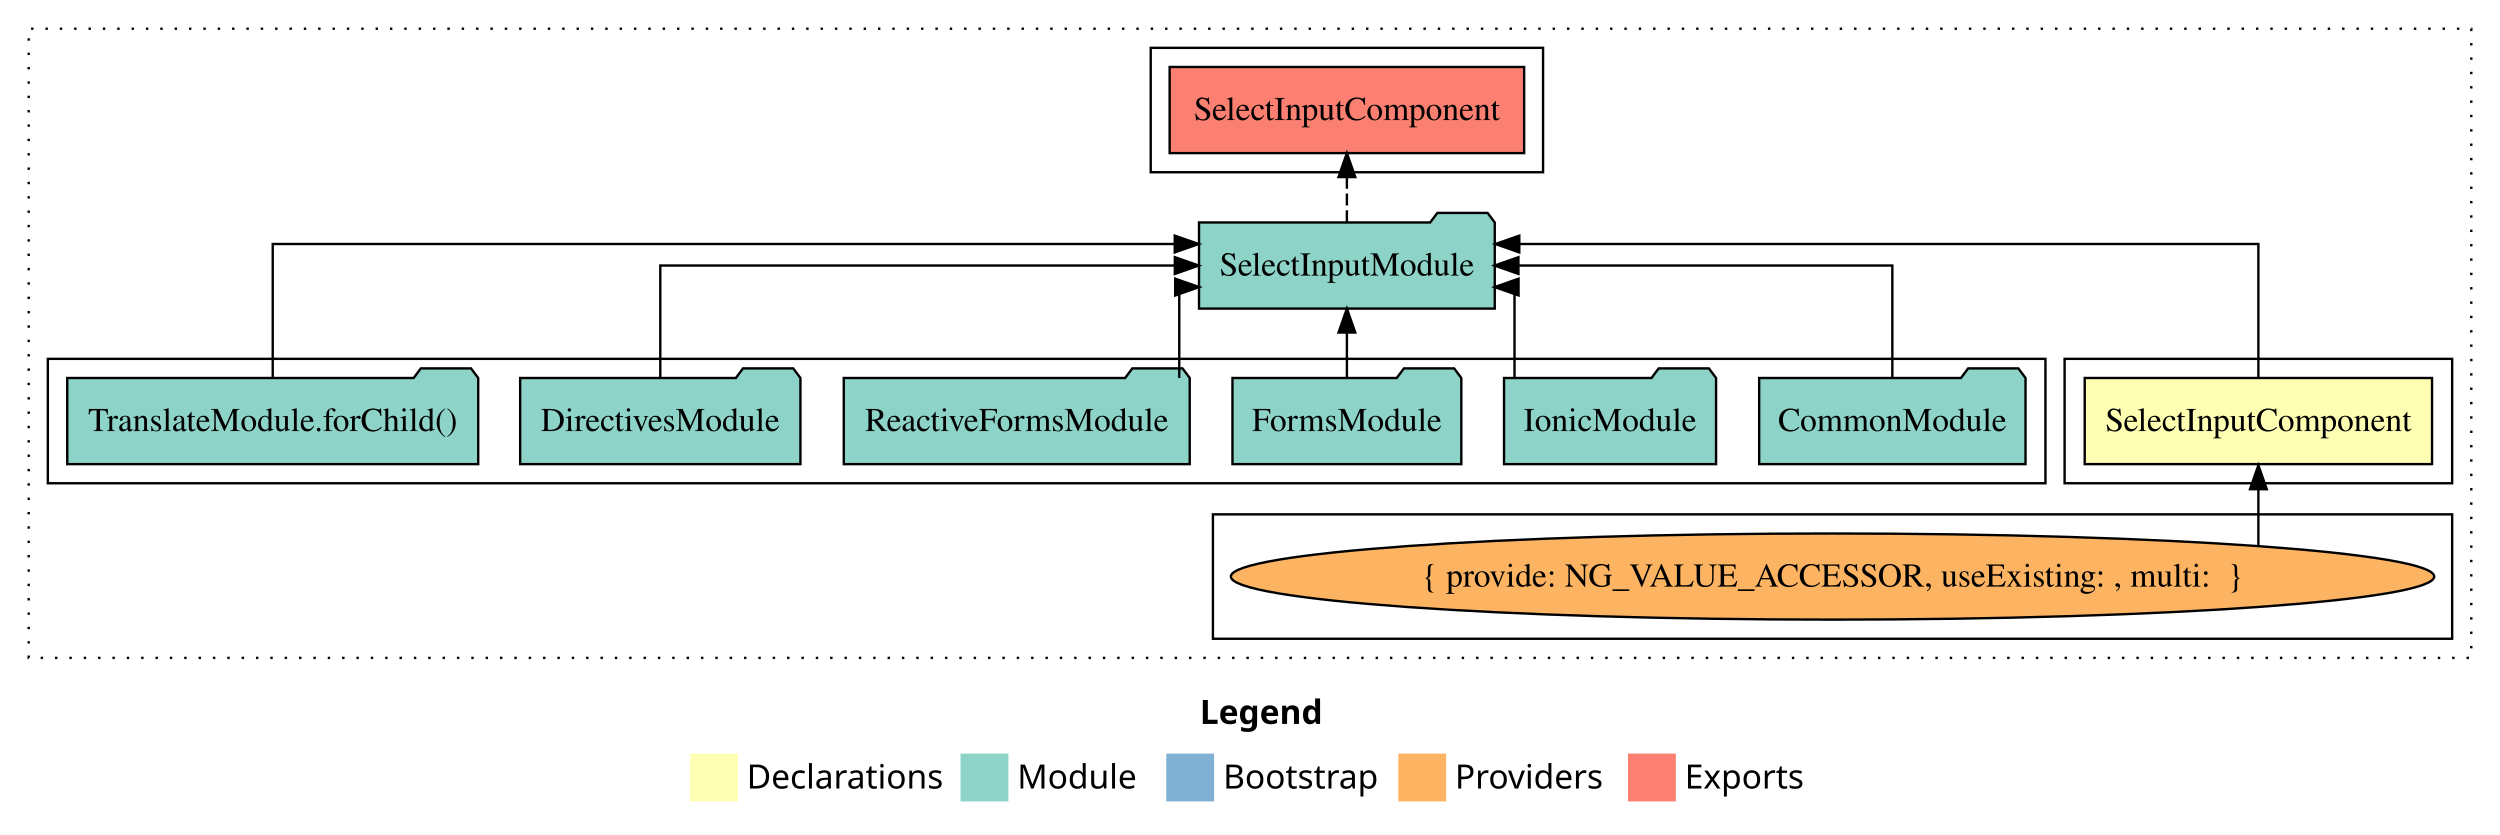
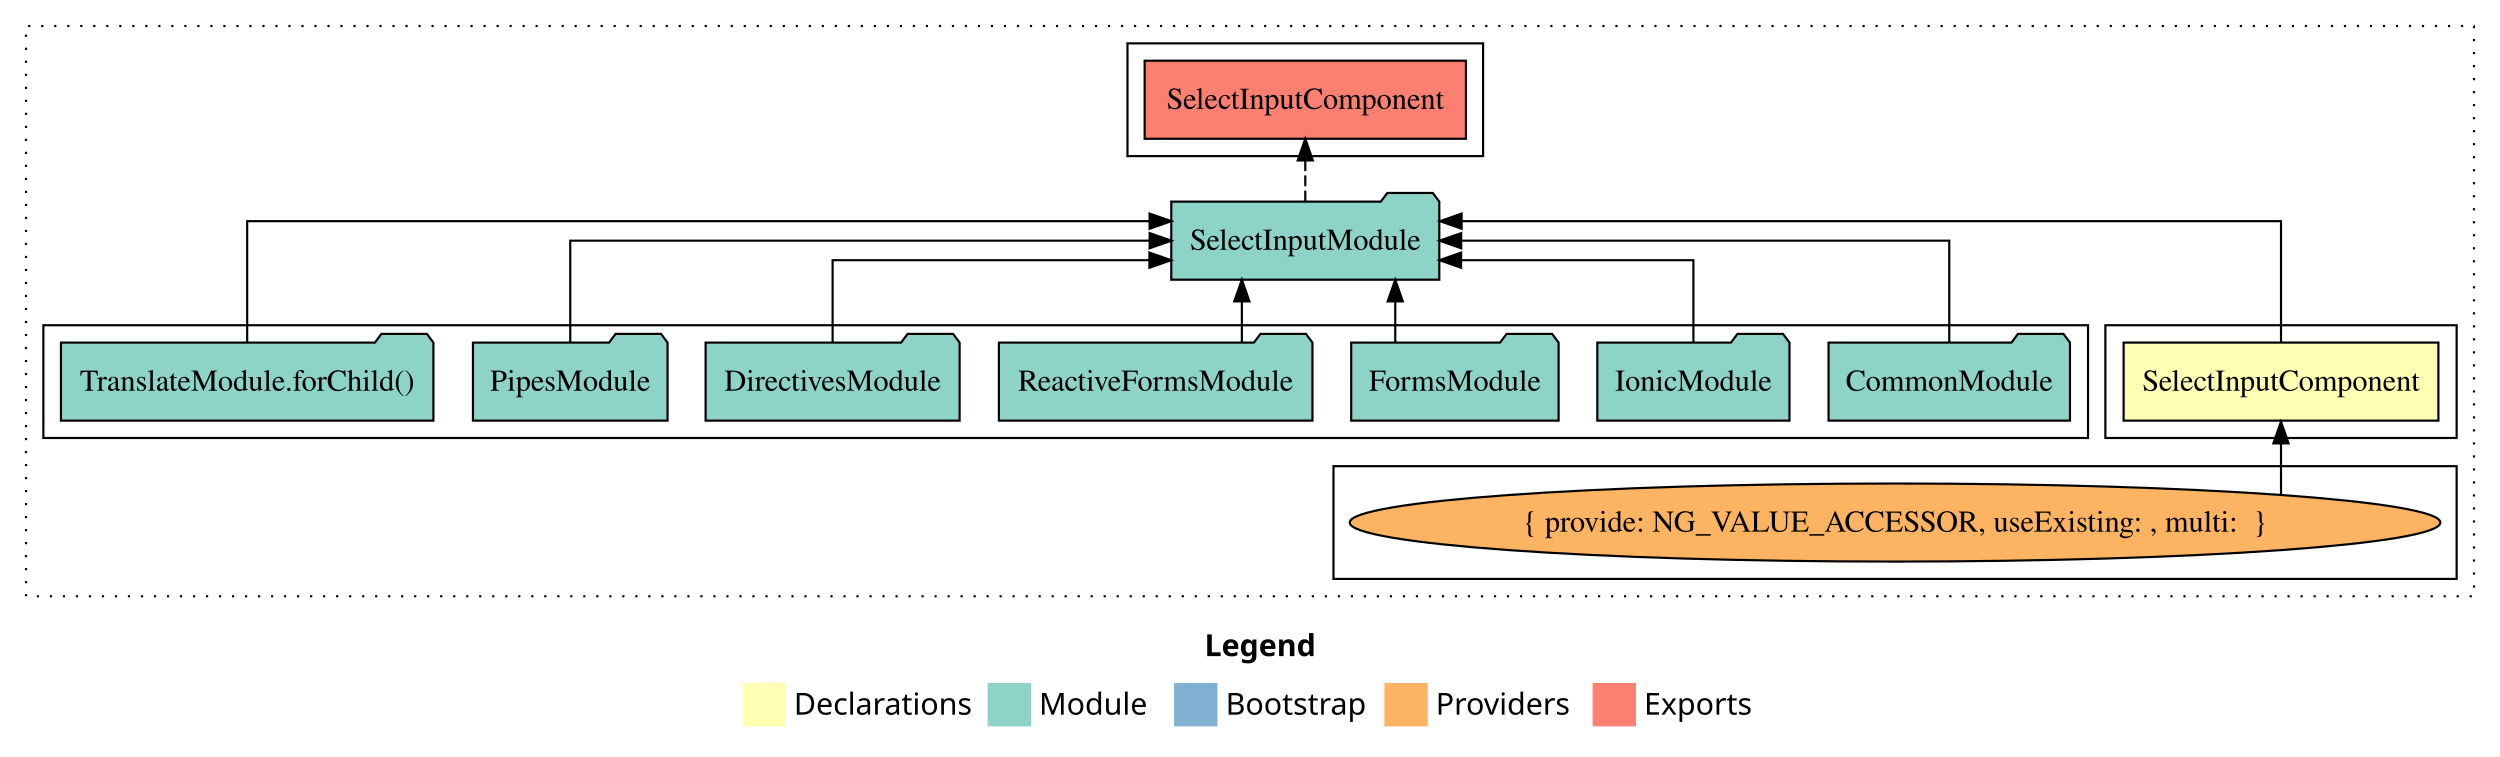
- <svg xmlns="http://www.w3.org/2000/svg" width="1045pt" height="349pt" viewBox="0.00 0.00 1045.00 349.00">
+ <svg xmlns="http://www.w3.org/2000/svg" width="1153pt" height="349pt" viewBox="0.00 0.00 1153.00 349.00">
  <g id="graph0" class="graph" transform="scale(1 1) rotate(0) translate(4 345)">
-     <polygon fill="#ffffff" stroke="transparent" points="-4,4 -4,-345 1041,-345 1041,4 -4,4" />
-     <text text-anchor="start" x="497.509" y="-42.4" font-family="sans-serif" font-weight="bold" font-size="14.00" fill="#000000">Legend</text>
-     <polygon fill="#ffffb3" stroke="transparent" points="284.5,-10 284.5,-30 304.5,-30 304.5,-10 284.5,-10" />
-     <text text-anchor="start" x="308.129" y="-15.4" font-family="sans-serif" font-size="14.00" fill="#000000">  Declarations</text>
-     <polygon fill="#8dd3c7" stroke="transparent" points="397.5,-10 397.5,-30 417.5,-30 417.5,-10 397.5,-10" />
-     <text text-anchor="start" x="421.225" y="-15.4" font-family="sans-serif" font-size="14.00" fill="#000000">  Module</text>
-     <polygon fill="#80b1d3" stroke="transparent" points="483.5,-10 483.5,-30 503.5,-30 503.5,-10 483.5,-10" />
-     <text text-anchor="start" x="507.281" y="-15.4" font-family="sans-serif" font-size="14.00" fill="#000000">  Bootstrap</text>
-     <polygon fill="#fdb462" stroke="transparent" points="580.5,-10 580.5,-30 600.5,-30 600.5,-10 580.5,-10" />
-     <text text-anchor="start" x="604.173" y="-15.4" font-family="sans-serif" font-size="14.00" fill="#000000">  Providers</text>
-     <polygon fill="#fb8072" stroke="transparent" points="676.5,-10 676.5,-30 696.5,-30 696.5,-10 676.5,-10" />
-     <text text-anchor="start" x="700.226" y="-15.4" font-family="sans-serif" font-size="14.00" fill="#000000">  Exports</text>
+     <polygon fill="#ffffff" stroke="transparent" points="-4,4 -4,-345 1149,-345 1149,4 -4,4" />
+     <text text-anchor="start" x="551.509" y="-42.4" font-family="sans-serif" font-weight="bold" font-size="14.00" fill="#000000">Legend</text>
+     <polygon fill="#ffffb3" stroke="transparent" points="338.5,-10 338.5,-30 358.5,-30 358.5,-10 338.5,-10" />
+     <text text-anchor="start" x="362.129" y="-15.4" font-family="sans-serif" font-size="14.00" fill="#000000">  Declarations</text>
+     <polygon fill="#8dd3c7" stroke="transparent" points="451.5,-10 451.5,-30 471.5,-30 471.5,-10 451.5,-10" />
+     <text text-anchor="start" x="475.225" y="-15.4" font-family="sans-serif" font-size="14.00" fill="#000000">  Module</text>
+     <polygon fill="#80b1d3" stroke="transparent" points="537.5,-10 537.5,-30 557.5,-30 557.5,-10 537.5,-10" />
+     <text text-anchor="start" x="561.281" y="-15.4" font-family="sans-serif" font-size="14.00" fill="#000000">  Bootstrap</text>
+     <polygon fill="#fdb462" stroke="transparent" points="634.5,-10 634.5,-30 654.5,-30 654.5,-10 634.5,-10" />
+     <text text-anchor="start" x="658.173" y="-15.4" font-family="sans-serif" font-size="14.00" fill="#000000">  Providers</text>
+     <polygon fill="#fb8072" stroke="transparent" points="730.5,-10 730.5,-30 750.5,-30 750.5,-10 730.5,-10" />
+     <text text-anchor="start" x="754.226" y="-15.4" font-family="sans-serif" font-size="14.00" fill="#000000">  Exports</text>
    <g id="clust1" class="cluster">
-       <polygon fill="none" stroke="#000000" stroke-dasharray="1,5" points="8,-70 8,-333 1029,-333 1029,-70 8,-70" />
+       <polygon fill="none" stroke="#000000" stroke-dasharray="1,5" points="8,-70 8,-333 1137,-333 1137,-70 8,-70" />
    </g>
    <g id="clust2" class="cluster">
-       <polygon fill="none" stroke="#000000" points="859,-143 859,-195 1021,-195 1021,-143 859,-143" />
+       <polygon fill="none" stroke="#000000" points="967,-143 967,-195 1129,-195 1129,-143 967,-143" />
    </g>
    <g id="clust3" class="cluster">
-       <polygon fill="none" stroke="#000000" points="503,-78 503,-130 1021,-130 1021,-78 503,-78" />
+       <polygon fill="none" stroke="#000000" points="611,-78 611,-130 1129,-130 1129,-78 611,-78" />
    </g>
    <g id="clust4" class="cluster">
-       <polygon fill="none" stroke="#000000" points="16,-143 16,-195 851,-195 851,-143 16,-143" />
+       <polygon fill="none" stroke="#000000" points="16,-143 16,-195 959,-195 959,-143 16,-143" />
    </g>
    <g id="clust5" class="cluster">
-       <polygon fill="none" stroke="#000000" points="477,-273 477,-325 641,-325 641,-273 477,-273" />
+       <polygon fill="none" stroke="#000000" points="516,-273 516,-325 680,-325 680,-273 516,-273" />
    </g>
    <g id="node1" class="node">
-       <polygon fill="#ffffb3" stroke="#000000" points="1012.591,-187 867.409,-187 867.409,-151 1012.591,-151 1012.591,-187" />
-       <text text-anchor="middle" x="940" y="-164.8" font-family="Times,serif" font-size="14.00" fill="#000000">SelectInputComponent</text>
+       <polygon fill="#ffffb3" stroke="#000000" points="1120.591,-187 975.409,-187 975.409,-151 1120.591,-151 1120.591,-187" />
+       <text text-anchor="middle" x="1048" y="-164.8" font-family="Times,serif" font-size="14.00" fill="#000000">SelectInputComponent</text>
    </g>
    <g id="node2" class="node">
-       <polygon fill="#8dd3c7" stroke="#000000" points="620.809,-252 617.809,-256 596.809,-256 593.809,-252 497.191,-252 497.191,-216 620.809,-216 620.809,-252" />
-       <text text-anchor="middle" x="559" y="-229.8" font-family="Times,serif" font-size="14.00" fill="#000000">SelectInputModule</text>
+       <polygon fill="#8dd3c7" stroke="#000000" points="659.809,-252 656.809,-256 635.809,-256 632.809,-252 536.191,-252 536.191,-216 659.809,-216 659.809,-252" />
+       <text text-anchor="middle" x="598" y="-229.8" font-family="Times,serif" font-size="14.00" fill="#000000">SelectInputModule</text>
    </g>
    <g id="edge1" class="edge">
-       <path fill="none" stroke="#000000" d="M940,-187.292C940,-209.206 940,-243 940,-243 940,-243 631.062,-243 631.062,-243" />
-       <polygon fill="#000000" stroke="#000000" points="631.062,-239.5 621.062,-243 631.062,-246.5 631.062,-239.5" />
+       <path fill="none" stroke="#000000" d="M1048,-187.292C1048,-209.206 1048,-243 1048,-243 1048,-243 670.098,-243 670.098,-243" />
+       <polygon fill="#000000" stroke="#000000" points="670.098,-239.5 660.098,-243 670.098,-246.5 670.098,-239.5" />
+     </g>
+     <g id="node11" class="node">
+       <polygon fill="#fb8072" stroke="#000000" points="672.092,-317 523.908,-317 523.908,-281 672.092,-281 672.092,-317" />
+       <text text-anchor="middle" x="598" y="-294.8" font-family="Times,serif" font-size="14.00" fill="#000000">SelectInputComponent </text>
+     </g>
+     <g id="edge10" class="edge">
+       <path fill="none" stroke="#000000" stroke-dasharray="5,2" d="M598,-252.106C598,-252.106 598,-270.991 598,-270.991" />
+       <polygon fill="#000000" stroke="#000000" points="594.5,-270.991 598,-280.991 601.5,-270.991 594.5,-270.991" />
+     </g>
+     <g id="node3" class="node">
+       <ellipse fill="#fdb462" stroke="#000000" cx="870" cy="-104" rx="251.499" ry="18" />
+       <text text-anchor="middle" x="870" y="-99.8" font-family="Times,serif" font-size="14.00" fill="#000000">{ provide: NG_VALUE_ACCESSOR, useExisting: , multi:  }</text>
+     </g>
+     <g id="edge2" class="edge">
+       <path fill="none" stroke="#000000" d="M1048,-116.842C1048,-116.842 1048,-140.523 1048,-140.523" />
+       <polygon fill="#000000" stroke="#000000" points="1044.5,-140.523 1048,-150.523 1051.5,-140.523 1044.5,-140.523" />
+     </g>
+     <g id="node4" class="node">
+       <polygon fill="#8dd3c7" stroke="#000000" points="950.668,-187 947.668,-191 926.668,-191 923.668,-187 839.332,-187 839.332,-151 950.668,-151 950.668,-187" />
+       <text text-anchor="middle" x="895" y="-164.8" font-family="Times,serif" font-size="14.00" fill="#000000">CommonModule</text>
+     </g>
+     <g id="edge3" class="edge">
+       <path fill="none" stroke="#000000" d="M895,-187.106C895,-206.339 895,-234 895,-234 895,-234 669.899,-234 669.899,-234" />
+       <polygon fill="#000000" stroke="#000000" points="669.899,-230.5 659.899,-234 669.899,-237.5 669.899,-230.5" />
+     </g>
+     <g id="node5" class="node">
+       <polygon fill="#8dd3c7" stroke="#000000" points="821.316,-187 818.316,-191 797.316,-191 794.316,-187 732.684,-187 732.684,-151 821.316,-151 821.316,-187" />
+       <text text-anchor="middle" x="777" y="-164.8" font-family="Times,serif" font-size="14.00" fill="#000000">IonicModule</text>
+     </g>
+     <g id="edge4" class="edge">
+       <path fill="none" stroke="#000000" d="M777,-187.027C777,-203.398 777,-225 777,-225 777,-225 669.852,-225 669.852,-225" />
+       <polygon fill="#000000" stroke="#000000" points="669.852,-221.5 659.852,-225 669.852,-228.5 669.852,-221.5" />
+     </g>
+     <g id="node6" class="node">
+       <polygon fill="#8dd3c7" stroke="#000000" points="714.829,-187 711.829,-191 690.829,-191 687.829,-187 619.171,-187 619.171,-151 714.829,-151 714.829,-187" />
+       <text text-anchor="middle" x="667" y="-164.8" font-family="Times,serif" font-size="14.00" fill="#000000">FormsModule</text>
+     </g>
+     <g id="edge5" class="edge">
+       <path fill="none" stroke="#000000" d="M639.495,-187.106C639.495,-187.106 639.495,-205.991 639.495,-205.991" />
+       <polygon fill="#000000" stroke="#000000" points="635.995,-205.991 639.495,-215.991 642.995,-205.991 635.995,-205.991" />
+     </g>
+     <g id="node7" class="node">
+       <polygon fill="#8dd3c7" stroke="#000000" points="601.305,-187 598.305,-191 577.305,-191 574.305,-187 456.695,-187 456.695,-151 601.305,-151 601.305,-187" />
+       <text text-anchor="middle" x="529" y="-164.8" font-family="Times,serif" font-size="14.00" fill="#000000">ReactiveFormsModule</text>
+     </g>
+     <g id="edge6" class="edge">
+       <path fill="none" stroke="#000000" d="M568.749,-187.106C568.749,-187.106 568.749,-205.991 568.749,-205.991" />
+       <polygon fill="#000000" stroke="#000000" points="565.249,-205.991 568.749,-215.991 572.249,-205.991 565.249,-205.991" />
+     </g>
+     <g id="node8" class="node">
+       <polygon fill="#8dd3c7" stroke="#000000" points="438.577,-187 435.577,-191 414.577,-191 411.577,-187 321.423,-187 321.423,-151 438.577,-151 438.577,-187" />
+       <text text-anchor="middle" x="380" y="-164.8" font-family="Times,serif" font-size="14.00" fill="#000000">DirectivesModule</text>
+     </g>
+     <g id="edge7" class="edge">
+       <path fill="none" stroke="#000000" d="M380,-187.027C380,-203.398 380,-225 380,-225 380,-225 526.113,-225 526.113,-225" />
+       <polygon fill="#000000" stroke="#000000" points="526.113,-228.5 536.113,-225 526.113,-221.5 526.113,-228.5" />
+     </g>
+     <g id="node9" class="node">
+       <polygon fill="#8dd3c7" stroke="#000000" points="303.882,-187 300.882,-191 279.882,-191 276.882,-187 214.118,-187 214.118,-151 303.882,-151 303.882,-187" />
+       <text text-anchor="middle" x="259" y="-164.8" font-family="Times,serif" font-size="14.00" fill="#000000">PipesModule</text>
+     </g>
+     <g id="edge8" class="edge">
+       <path fill="none" stroke="#000000" d="M259,-187.106C259,-206.339 259,-234 259,-234 259,-234 526.216,-234 526.216,-234" />
+       <polygon fill="#000000" stroke="#000000" points="526.216,-237.5 536.216,-234 526.216,-230.5 526.216,-237.5" />
    </g>
    <g id="node10" class="node">
-       <polygon fill="#fb8072" stroke="#000000" points="633.092,-317 484.908,-317 484.908,-281 633.092,-281 633.092,-317" />
-       <text text-anchor="middle" x="559" y="-294.8" font-family="Times,serif" font-size="14.00" fill="#000000">SelectInputComponent </text>
-     </g>
-     <g id="edge9" class="edge">
-       <path fill="none" stroke="#000000" stroke-dasharray="5,2" d="M559,-252.106C559,-252.106 559,-270.991 559,-270.991" />
-       <polygon fill="#000000" stroke="#000000" points="555.5,-270.991 559,-280.991 562.5,-270.991 555.5,-270.991" />
-     </g>
-     <g id="node3" class="node">
-       <ellipse fill="#fdb462" stroke="#000000" cx="762" cy="-104" rx="251.499" ry="18" />
-       <text text-anchor="middle" x="762" y="-99.8" font-family="Times,serif" font-size="14.00" fill="#000000">{ provide: NG_VALUE_ACCESSOR, useExisting: , multi:  }</text>
-     </g>
-     <g id="edge2" class="edge">
-       <path fill="none" stroke="#000000" d="M940,-116.842C940,-116.842 940,-140.523 940,-140.523" />
-       <polygon fill="#000000" stroke="#000000" points="936.5,-140.523 940,-150.523 943.5,-140.523 936.5,-140.523" />
-     </g>
-     <g id="node4" class="node">
-       <polygon fill="#8dd3c7" stroke="#000000" points="842.668,-187 839.668,-191 818.668,-191 815.668,-187 731.332,-187 731.332,-151 842.668,-151 842.668,-187" />
-       <text text-anchor="middle" x="787" y="-164.8" font-family="Times,serif" font-size="14.00" fill="#000000">CommonModule</text>
-     </g>
-     <g id="edge3" class="edge">
-       <path fill="none" stroke="#000000" d="M787,-187.106C787,-206.339 787,-234 787,-234 787,-234 630.7,-234 630.7,-234" />
-       <polygon fill="#000000" stroke="#000000" points="630.7,-230.5 620.7,-234 630.7,-237.5 630.7,-230.5" />
-     </g>
-     <g id="node5" class="node">
-       <polygon fill="#8dd3c7" stroke="#000000" points="713.316,-187 710.316,-191 689.316,-191 686.316,-187 624.684,-187 624.684,-151 713.316,-151 713.316,-187" />
-       <text text-anchor="middle" x="669" y="-164.8" font-family="Times,serif" font-size="14.00" fill="#000000">IonicModule</text>
-     </g>
-     <g id="edge4" class="edge">
-       <path fill="none" stroke="#000000" d="M629.069,-187.027C629.069,-203.398 629.069,-225 629.069,-225 629.069,-225 628.238,-225 628.238,-225" />
-       <polygon fill="#000000" stroke="#000000" points="630.756,-221.5 620.756,-225 630.756,-228.5 630.756,-221.5" />
-     </g>
-     <g id="node6" class="node">
-       <polygon fill="#8dd3c7" stroke="#000000" points="606.829,-187 603.829,-191 582.829,-191 579.829,-187 511.171,-187 511.171,-151 606.829,-151 606.829,-187" />
-       <text text-anchor="middle" x="559" y="-164.8" font-family="Times,serif" font-size="14.00" fill="#000000">FormsModule</text>
-     </g>
-     <g id="edge5" class="edge">
-       <path fill="none" stroke="#000000" d="M559,-187.106C559,-187.106 559,-205.991 559,-205.991" />
-       <polygon fill="#000000" stroke="#000000" points="555.5,-205.991 559,-215.991 562.5,-205.991 555.5,-205.991" />
-     </g>
-     <g id="node7" class="node">
-       <polygon fill="#8dd3c7" stroke="#000000" points="493.305,-187 490.305,-191 469.305,-191 466.305,-187 348.695,-187 348.695,-151 493.305,-151 493.305,-187" />
-       <text text-anchor="middle" x="421" y="-164.8" font-family="Times,serif" font-size="14.00" fill="#000000">ReactiveFormsModule</text>
-     </g>
-     <g id="edge6" class="edge">
-       <path fill="none" stroke="#000000" d="M488.928,-187.027C488.928,-203.398 488.928,-225 488.928,-225 488.928,-225 489.76,-225 489.76,-225" />
-       <polygon fill="#000000" stroke="#000000" points="487.242,-228.5 497.242,-225 487.242,-221.5 487.242,-228.5" />
-     </g>
-     <g id="node8" class="node">
-       <polygon fill="#8dd3c7" stroke="#000000" points="330.577,-187 327.577,-191 306.577,-191 303.577,-187 213.423,-187 213.423,-151 330.577,-151 330.577,-187" />
-       <text text-anchor="middle" x="272" y="-164.8" font-family="Times,serif" font-size="14.00" fill="#000000">DirectivesModule</text>
-     </g>
-     <g id="edge7" class="edge">
-       <path fill="none" stroke="#000000" d="M272,-187.106C272,-206.339 272,-234 272,-234 272,-234 487.079,-234 487.079,-234" />
-       <polygon fill="#000000" stroke="#000000" points="487.079,-237.5 497.079,-234 487.079,-230.5 487.079,-237.5" />
-     </g>
-     <g id="node9" class="node">
      <polygon fill="#8dd3c7" stroke="#000000" points="195.893,-187 192.893,-191 171.893,-191 168.893,-187 24.107,-187 24.107,-151 195.893,-151 195.893,-187" />
      <text text-anchor="middle" x="110" y="-164.8" font-family="Times,serif" font-size="14.00" fill="#000000">TranslateModule.forChild()</text>
    </g>
-     <g id="edge8" class="edge">
-       <path fill="none" stroke="#000000" d="M110,-187.292C110,-209.206 110,-243 110,-243 110,-243 487.04,-243 487.04,-243" />
-       <polygon fill="#000000" stroke="#000000" points="487.04,-246.5 497.04,-243 487.04,-239.5 487.04,-246.5" />
+     <g id="edge9" class="edge">
+       <path fill="none" stroke="#000000" d="M110,-187.292C110,-209.206 110,-243 110,-243 110,-243 526.194,-243 526.194,-243" />
+       <polygon fill="#000000" stroke="#000000" points="526.194,-246.5 536.194,-243 526.194,-239.5 526.194,-246.5" />
    </g>
  </g>
</svg>
